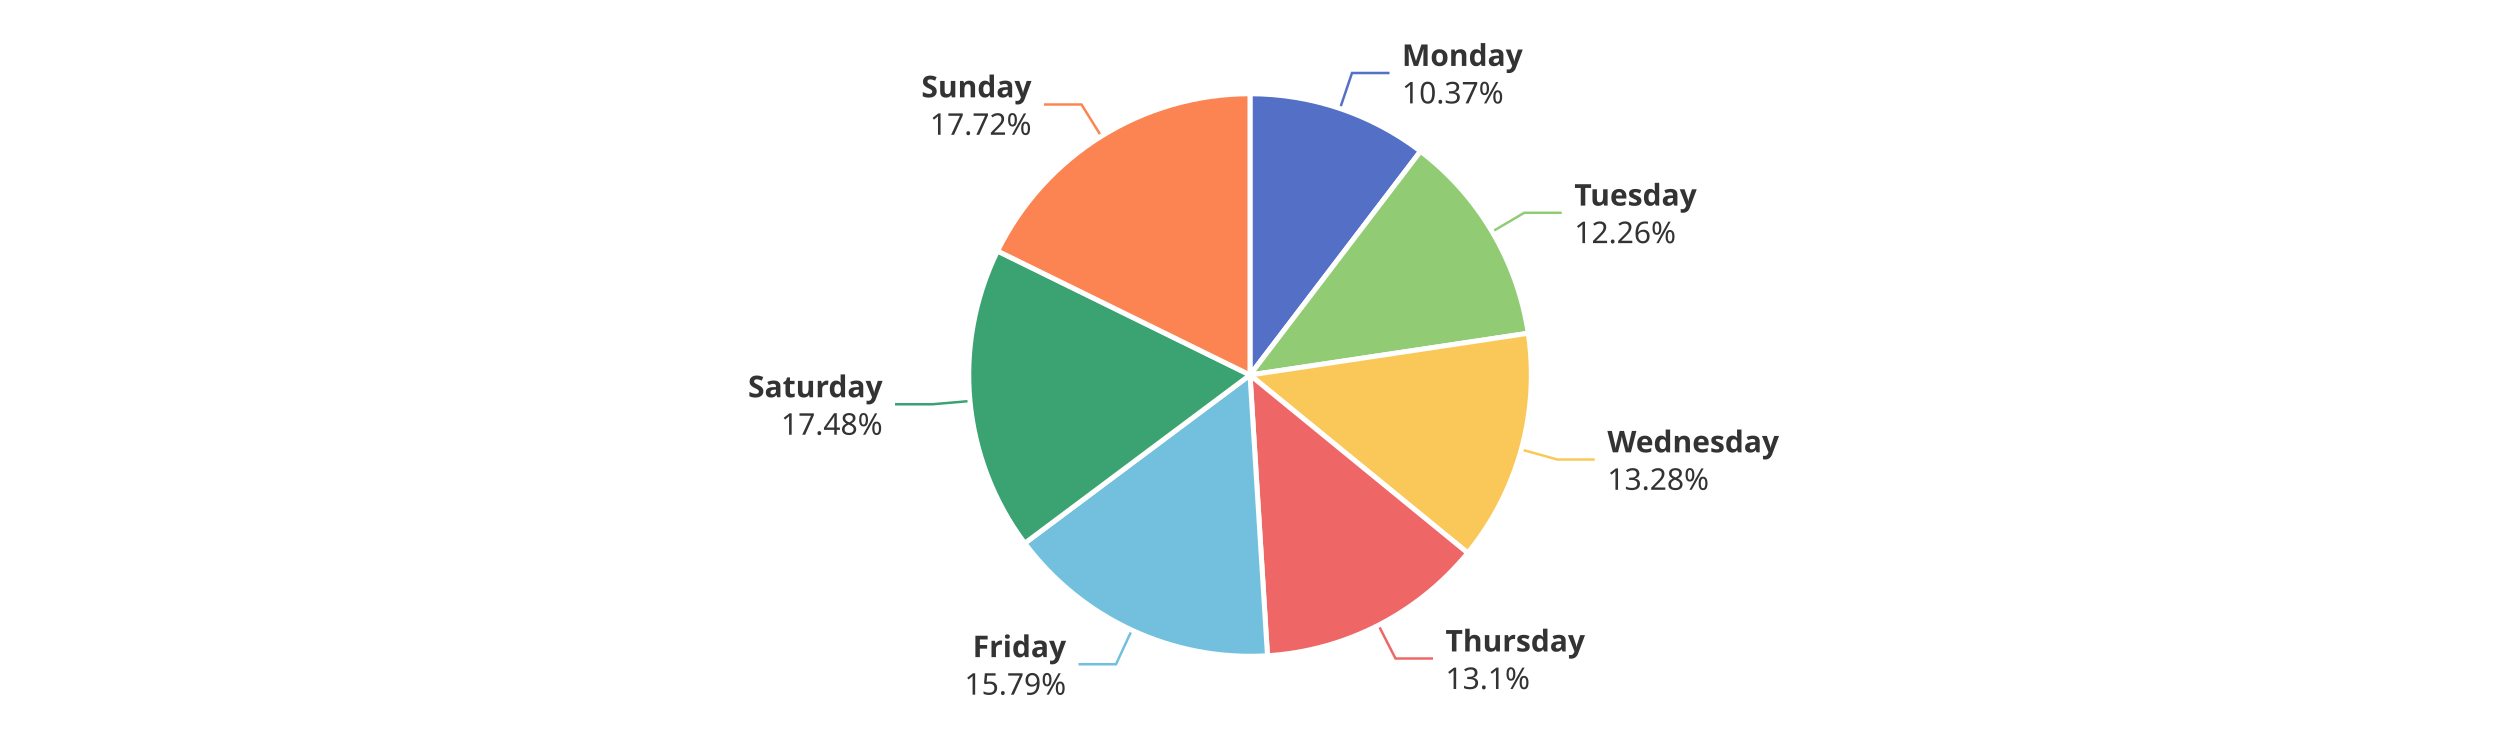
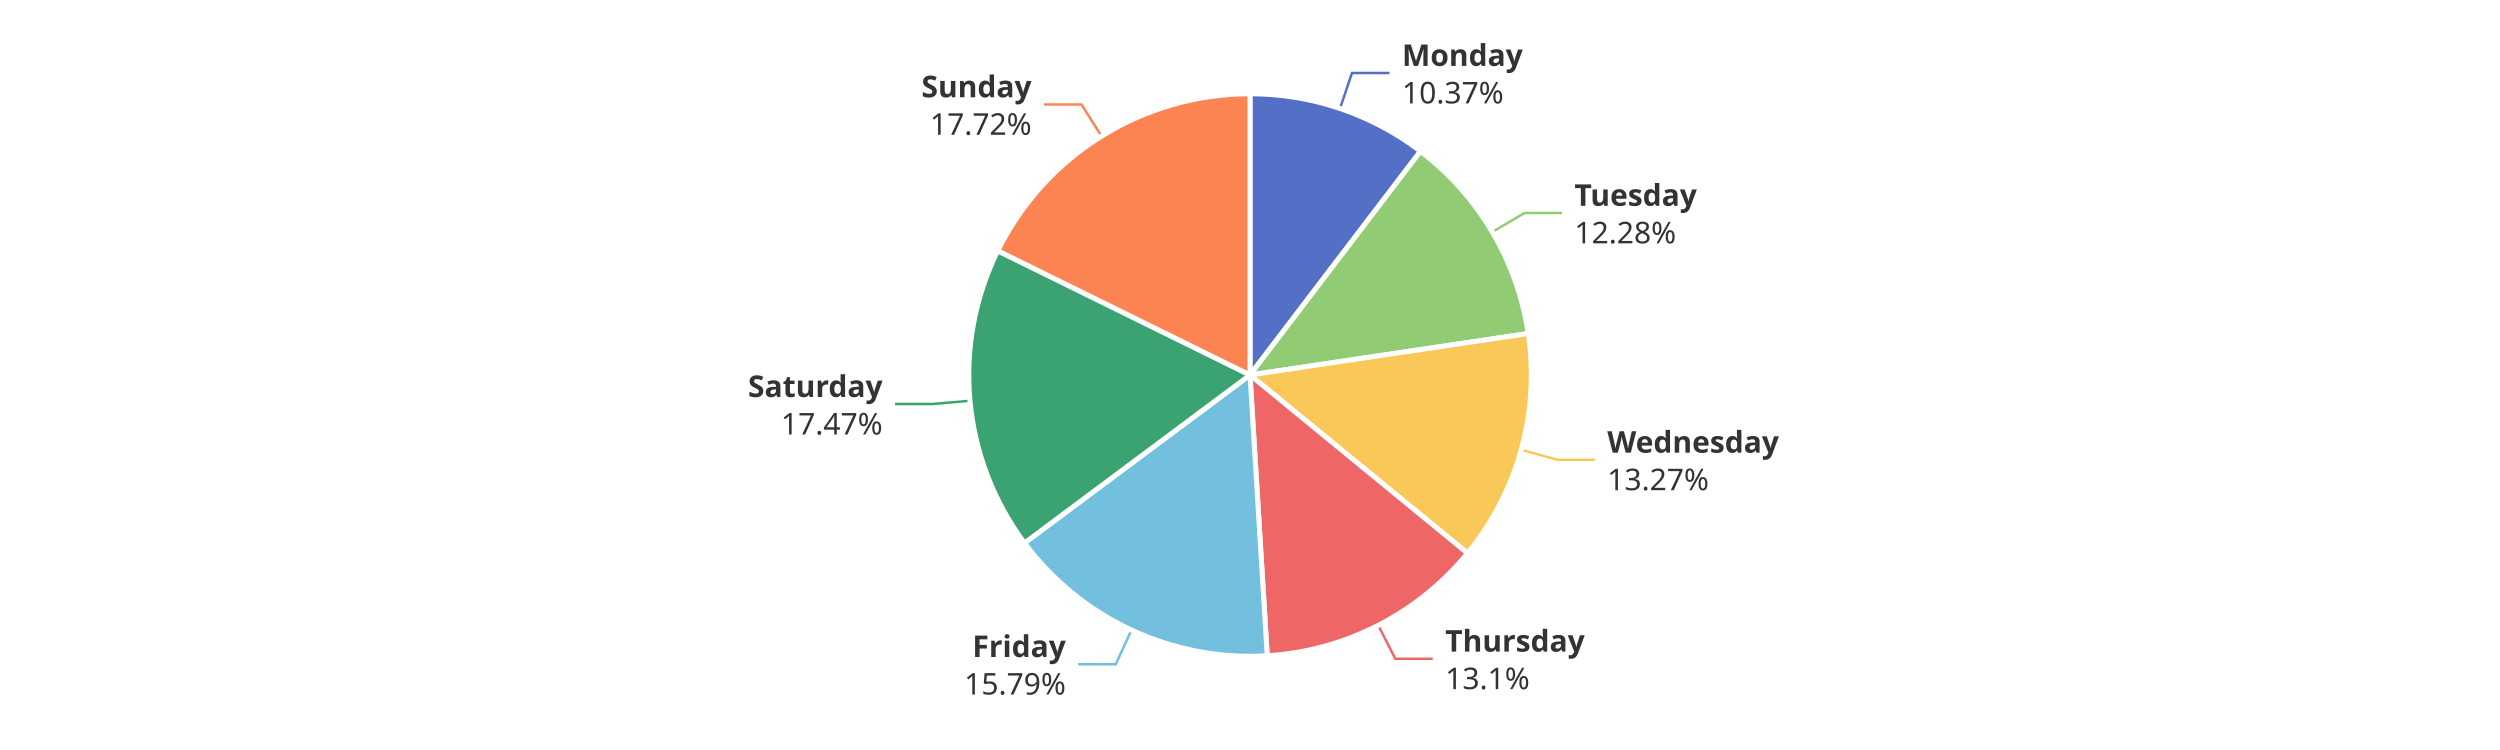
<svg xmlns="http://www.w3.org/2000/svg" width="1000" height="300" version="1.1" baseProfile="full" viewBox="0 0 1000 300">
  <rect width="1000" height="300" x="0" y="0" id="0" fill="#ffffff" />
  <polyline points="536 43.4 540.8 29.2 555.8 29.2" fill="none" stroke="#5470c6" />
-   <polyline points="596.8 92.7 609.7 85.1 624.7 85.1" fill="none" stroke="#91cc75" />
-   <polyline points="608.5 179.8 622.9 183.8 637.9 183.8" fill="none" stroke="#fac858" />
-   <polyline points="551.4 250.1 558.2 263.4 573.2 263.4" fill="none" stroke="#ee6666" />
-   <polyline points="452.7 252.1 446.4 265.7 431.4 265.7" fill="none" stroke="#73c0de" />
-   <polyline points="388 160.4 373 161.7 358 161.7" fill="none" stroke="#3ba272" />
-   <polyline points="440.5 54.5 432.6 41.8 417.6 41.8" fill="none" stroke="#fc8452" />
+   <polyline points="596.9 92.8 609.8 85.2 624.8 85.2" fill="none" stroke="#91cc75" />
+   <polyline points="608.4 179.9 622.9 183.9 637.9 183.9" fill="none" stroke="#fac858" />
+   <polyline points="551.3 250.1 558.1 263.5 573.1 263.5" fill="none" stroke="#ee6666" />
+   <polyline points="452.6 252 446.3 265.7 431.3 265.7" fill="none" stroke="#73c0de" />
+   <polyline points="388 160.3 373 161.6 358 161.6" fill="none" stroke="#3ba272" />
+   <polyline points="440.6 54.5 432.6 41.8 417.6 41.8" fill="none" stroke="#fc8452" />
  <path d="M500 37.5A112.5 112.5 0 0 1 568.2 60.5L500 150Z" fill="#5470c6" stroke="#fff" stroke-width="2" stroke-linejoin="round" />
-   <path d="M568.2 60.5A112.5 112.5 0 0 1 611.3 133.3L500 150Z" fill="#91cc75" stroke="#fff" stroke-width="2" stroke-linejoin="round" />
-   <path d="M611.3 133.3A112.5 112.5 0 0 1 587.1 221.2L500 150Z" fill="#fac858" stroke="#fff" stroke-width="2" stroke-linejoin="round" />
-   <path d="M587.1 221.2A112.5 112.5 0 0 1 507 262.3L500 150Z" fill="#ee6666" stroke="#fff" stroke-width="2" stroke-linejoin="round" />
-   <path d="M507 262.3A112.5 112.5 0 0 1 409.9 217.3L500 150Z" fill="#73c0de" stroke="#fff" stroke-width="2" stroke-linejoin="round" />
-   <path d="M409.9 217.3A112.5 112.5 0 0 1 399 100.4L500 150Z" fill="#3ba272" stroke="#fff" stroke-width="2" stroke-linejoin="round" />
-   <path d="M399 100.4A112.5 112.5 0 0 1 500 37.5L500 150Z" fill="#fc8452" stroke="#fff" stroke-width="2" stroke-linejoin="round" />
-   <path d="M0 -15l42.8 0l0 30l-42.8 0Z" transform="translate(560.8025 29.2051)" fill="none" />
-   <text dominant-baseline="central" text-anchor="start" style="font-size:12px;font-family:sans-serif;font-weight:bold;" y="-7.5" transform="translate(560.8025 29.2051)" fill="#333" stroke="rgb(255,255,255)" stroke-width="2" paint-order="stroke" stroke-miterlimit="2">Monday</text>
-   <text dominant-baseline="central" text-anchor="start" style="font-size:12px;font-family:sans-serif;" y="7.5" transform="translate(560.8025 29.2051)" fill="#333" stroke="rgb(255,255,255)" stroke-width="2" paint-order="stroke" stroke-miterlimit="2">10.37%</text>
-   <path d="M0 -15l46.2 0l0 30l-46.2 0Z" transform="translate(629.7379 85.0858)" fill="none" />
-   <text dominant-baseline="central" text-anchor="start" style="font-size:12px;font-family:sans-serif;font-weight:bold;" y="-7.5" transform="translate(629.7379 85.0858)" fill="#333" stroke="rgb(255,255,255)" stroke-width="2" paint-order="stroke" stroke-miterlimit="2">Tuesday</text>
-   <text dominant-baseline="central" text-anchor="start" style="font-size:12px;font-family:sans-serif;" y="7.5" transform="translate(629.7379 85.0858)" fill="#333" stroke="rgb(255,255,255)" stroke-width="2" paint-order="stroke" stroke-miterlimit="2">12.26%</text>
-   <path d="M0 -15l63.6 0l0 30l-63.6 0Z" transform="translate(642.9449 183.7757)" fill="none" />
-   <text dominant-baseline="central" text-anchor="start" style="font-size:12px;font-family:sans-serif;font-weight:bold;" y="-7.5" transform="translate(642.9449 183.7757)" fill="#333" stroke="rgb(255,255,255)" stroke-width="2" paint-order="stroke" stroke-miterlimit="2">Wednesday</text>
-   <text dominant-baseline="central" text-anchor="start" style="font-size:12px;font-family:sans-serif;" y="7.5" transform="translate(642.9449 183.7757)" fill="#333" stroke="rgb(255,255,255)" stroke-width="2" paint-order="stroke" stroke-miterlimit="2">13.28%</text>
-   <path d="M0 -15l50.2 0l0 30l-50.2 0Z" transform="translate(578.1994 263.442)" fill="none" />
-   <text dominant-baseline="central" text-anchor="start" style="font-size:12px;font-family:sans-serif;font-weight:bold;" y="-7.5" transform="translate(578.1994 263.442)" fill="#333" stroke="rgb(255,255,255)" stroke-width="2" paint-order="stroke" stroke-miterlimit="2">Thursday</text>
-   <text dominant-baseline="central" text-anchor="start" style="font-size:12px;font-family:sans-serif;" y="7.5" transform="translate(578.1994 263.442)" fill="#333" stroke="rgb(255,255,255)" stroke-width="2" paint-order="stroke" stroke-miterlimit="2">13.1%</text>
-   <path d="M-40.9 -15l40.9 0l0 30l-40.9 0Z" transform="translate(426.4441 265.7066)" fill="none" />
-   <text dominant-baseline="central" text-anchor="end" style="font-size:12px;font-family:sans-serif;font-weight:bold;" y="-7.5" transform="translate(426.4441 265.7066)" fill="#333" stroke="rgb(255,255,255)" stroke-width="2" paint-order="stroke" stroke-miterlimit="2">Friday</text>
-   <text dominant-baseline="central" text-anchor="end" style="font-size:12px;font-family:sans-serif;" y="7.5" transform="translate(426.4441 265.7066)" fill="#333" stroke="rgb(255,255,255)" stroke-width="2" paint-order="stroke" stroke-miterlimit="2">15.79%</text>
-   <path d="M-48.2 -15l48.2 0l0 30l-48.2 0Z" transform="translate(353.0415 161.7384)" fill="none" />
-   <text dominant-baseline="central" text-anchor="end" style="font-size:12px;font-family:sans-serif;font-weight:bold;" y="-7.5" transform="translate(353.0415 161.7384)" fill="#333" stroke="rgb(255,255,255)" stroke-width="2" paint-order="stroke" stroke-miterlimit="2">Saturday</text>
-   <text dominant-baseline="central" text-anchor="end" style="font-size:12px;font-family:sans-serif;" y="7.5" transform="translate(353.0415 161.7384)" fill="#333" stroke="rgb(255,255,255)" stroke-width="2" paint-order="stroke" stroke-miterlimit="2">17.48%</text>
-   <path d="M-40.9 -15l40.9 0l0 30l-40.9 0Z" transform="translate(412.6037 41.7688)" fill="none" />
-   <text dominant-baseline="central" text-anchor="end" style="font-size:12px;font-family:sans-serif;font-weight:bold;" y="-7.5" transform="translate(412.6037 41.7688)" fill="#333" stroke="rgb(255,255,255)" stroke-width="2" paint-order="stroke" stroke-miterlimit="2">Sunday</text>
-   <text dominant-baseline="central" text-anchor="end" style="font-size:12px;font-family:sans-serif;" y="7.5" transform="translate(412.6037 41.7688)" fill="#333" stroke="rgb(255,255,255)" stroke-width="2" paint-order="stroke" stroke-miterlimit="2">17.72%</text>
+   <path d="M568.2 60.5A112.5 112.5 0 0 1 611.3 133.4L500 150Z" fill="#91cc75" stroke="#fff" stroke-width="2" stroke-linejoin="round" />
+   <path d="M611.3 133.4A112.5 112.5 0 0 1 587 221.3L500 150Z" fill="#fac858" stroke="#fff" stroke-width="2" stroke-linejoin="round" />
+   <path d="M587 221.3A112.5 112.5 0 0 1 506.9 262.3L500 150Z" fill="#ee6666" stroke="#fff" stroke-width="2" stroke-linejoin="round" />
+   <path d="M506.9 262.3A112.5 112.5 0 0 1 409.8 217.2L500 150Z" fill="#73c0de" stroke="#fff" stroke-width="2" stroke-linejoin="round" />
+   <path d="M409.8 217.2A112.5 112.5 0 0 1 399.1 100.3L500 150Z" fill="#3ba272" stroke="#fff" stroke-width="2" stroke-linejoin="round" />
+   <path d="M399.1 100.3A112.5 112.5 0 0 1 500 37.5L500 150Z" fill="#fc8452" stroke="#fff" stroke-width="2" stroke-linejoin="round" />
+   <path d="M0 -15l42.8 0l0 30l-42.8 0Z" transform="translate(560.8065 29.2065)" fill="none" />
+   <text dominant-baseline="central" text-anchor="start" style="font-size:12px;font-family:sans-serif;font-weight:bold;" y="-7.5" transform="translate(560.8065 29.2065)" fill="#333" stroke="rgb(255,255,255)" stroke-width="2" paint-order="stroke" stroke-miterlimit="2">Monday</text>
+   <text dominant-baseline="central" text-anchor="start" style="font-size:12px;font-family:sans-serif;" y="7.5" transform="translate(560.8065 29.2065)" fill="#333" stroke="rgb(255,255,255)" stroke-width="2" paint-order="stroke" stroke-miterlimit="2">10.37%</text>
+   <path d="M0 -15l46.2 0l0 30l-46.2 0Z" transform="translate(629.7854 85.1662)" fill="none" />
+   <text dominant-baseline="central" text-anchor="start" style="font-size:12px;font-family:sans-serif;font-weight:bold;" y="-7.5" transform="translate(629.7854 85.1662)" fill="#333" stroke="rgb(255,255,255)" stroke-width="2" paint-order="stroke" stroke-miterlimit="2">Tuesday</text>
+   <text dominant-baseline="central" text-anchor="start" style="font-size:12px;font-family:sans-serif;" y="7.5" transform="translate(629.7854 85.1662)" fill="#333" stroke="rgb(255,255,255)" stroke-width="2" paint-order="stroke" stroke-miterlimit="2">12.28%</text>
+   <path d="M0 -15l63.6 0l0 30l-63.6 0Z" transform="translate(642.9068 183.9142)" fill="none" />
+   <text dominant-baseline="central" text-anchor="start" style="font-size:12px;font-family:sans-serif;font-weight:bold;" y="-7.5" transform="translate(642.9068 183.9142)" fill="#333" stroke="rgb(255,255,255)" stroke-width="2" paint-order="stroke" stroke-miterlimit="2">Wednesday</text>
+   <text dominant-baseline="central" text-anchor="start" style="font-size:12px;font-family:sans-serif;" y="7.5" transform="translate(642.9068 183.9142)" fill="#333" stroke="rgb(255,255,255)" stroke-width="2" paint-order="stroke" stroke-miterlimit="2">13.27%</text>
+   <path d="M0 -15l50.2 0l0 30l-50.2 0Z" transform="translate(578.0978 263.494)" fill="none" />
+   <text dominant-baseline="central" text-anchor="start" style="font-size:12px;font-family:sans-serif;font-weight:bold;" y="-7.5" transform="translate(578.0978 263.494)" fill="#333" stroke="rgb(255,255,255)" stroke-width="2" paint-order="stroke" stroke-miterlimit="2">Thursday</text>
+   <text dominant-baseline="central" text-anchor="start" style="font-size:12px;font-family:sans-serif;" y="7.5" transform="translate(578.0978 263.494)" fill="#333" stroke="rgb(255,255,255)" stroke-width="2" paint-order="stroke" stroke-miterlimit="2">13.1%</text>
+   <path d="M-40.9 -15l40.9 0l0 30l-40.9 0Z" transform="translate(426.33 265.6537)" fill="none" />
+   <text dominant-baseline="central" text-anchor="end" style="font-size:12px;font-family:sans-serif;font-weight:bold;" y="-7.5" transform="translate(426.33 265.6537)" fill="#333" stroke="rgb(255,255,255)" stroke-width="2" paint-order="stroke" stroke-miterlimit="2">Friday</text>
+   <text dominant-baseline="central" text-anchor="end" style="font-size:12px;font-family:sans-serif;" y="7.5" transform="translate(426.33 265.6537)" fill="#333" stroke="rgb(255,255,255)" stroke-width="2" paint-order="stroke" stroke-miterlimit="2">15.79%</text>
+   <path d="M-48.2 -15l48.2 0l0 30l-48.2 0Z" transform="translate(353.0324 161.6399)" fill="none" />
+   <text dominant-baseline="central" text-anchor="end" style="font-size:12px;font-family:sans-serif;font-weight:bold;" y="-7.5" transform="translate(353.0324 161.6399)" fill="#333" stroke="rgb(255,255,255)" stroke-width="2" paint-order="stroke" stroke-miterlimit="2">Saturday</text>
+   <text dominant-baseline="central" text-anchor="end" style="font-size:12px;font-family:sans-serif;" y="7.5" transform="translate(353.0324 161.6399)" fill="#333" stroke="rgb(255,255,255)" stroke-width="2" paint-order="stroke" stroke-miterlimit="2">17.47%</text>
+   <path d="M-40.9 -15l40.9 0l0 30l-40.9 0Z" transform="translate(412.6317 41.7514)" fill="none" />
+   <text dominant-baseline="central" text-anchor="end" style="font-size:12px;font-family:sans-serif;font-weight:bold;" y="-7.5" transform="translate(412.6317 41.7514)" fill="#333" stroke="rgb(255,255,255)" stroke-width="2" paint-order="stroke" stroke-miterlimit="2">Sunday</text>
+   <text dominant-baseline="central" text-anchor="end" style="font-size:12px;font-family:sans-serif;" y="7.5" transform="translate(412.6317 41.7514)" fill="#333" stroke="rgb(255,255,255)" stroke-width="2" paint-order="stroke" stroke-miterlimit="2">17.72%</text>
</svg>
